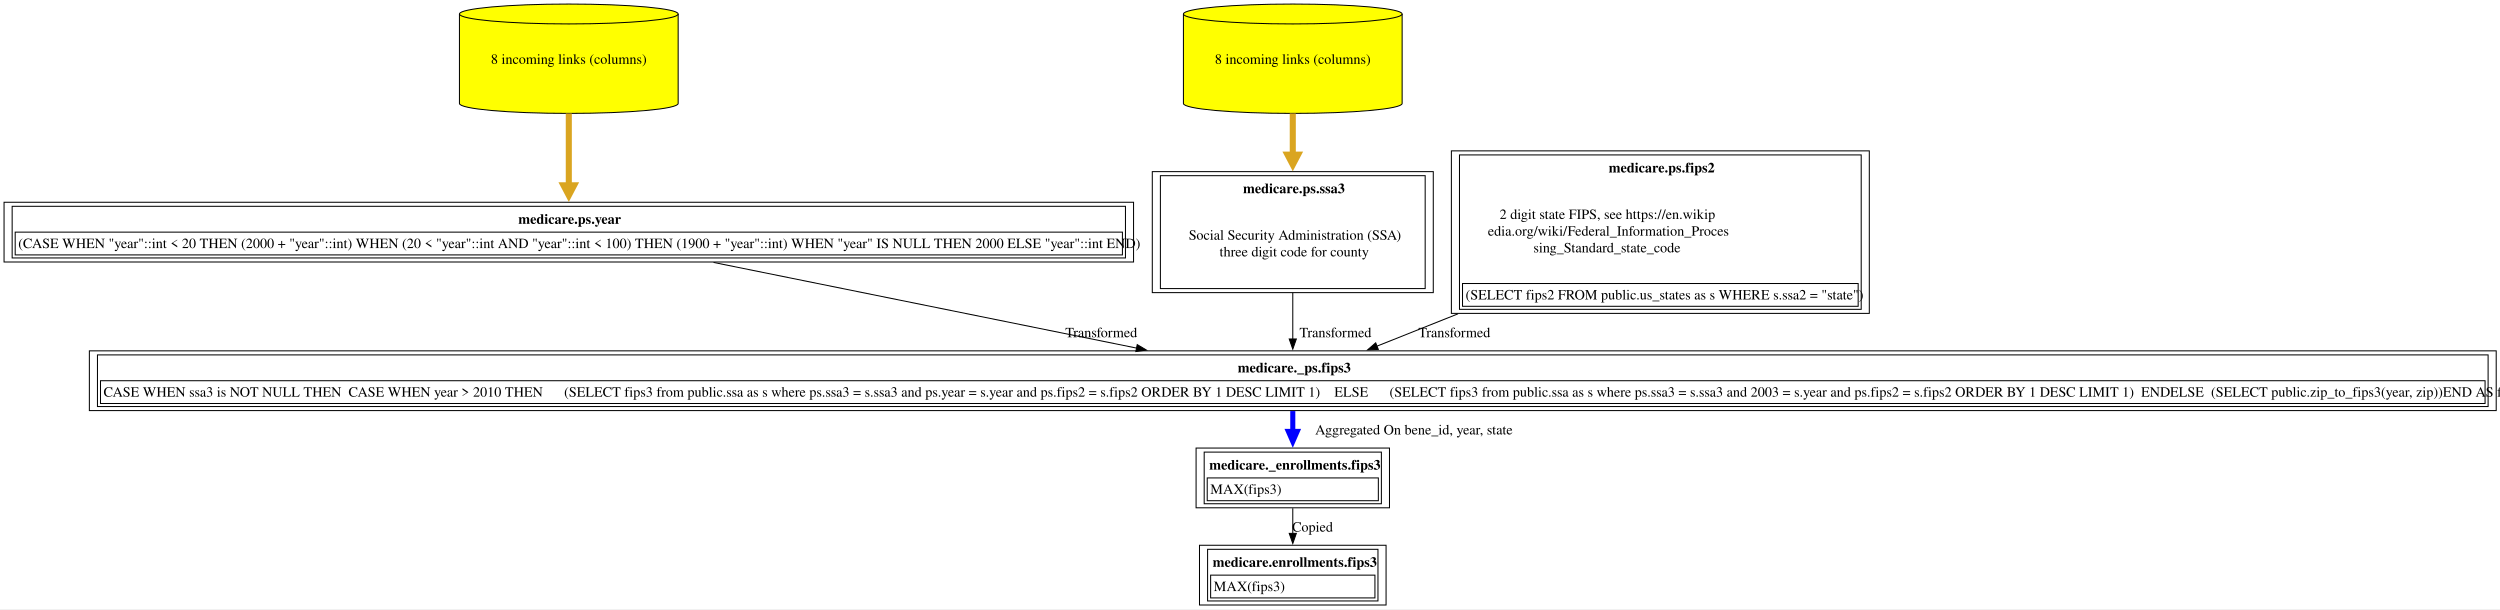
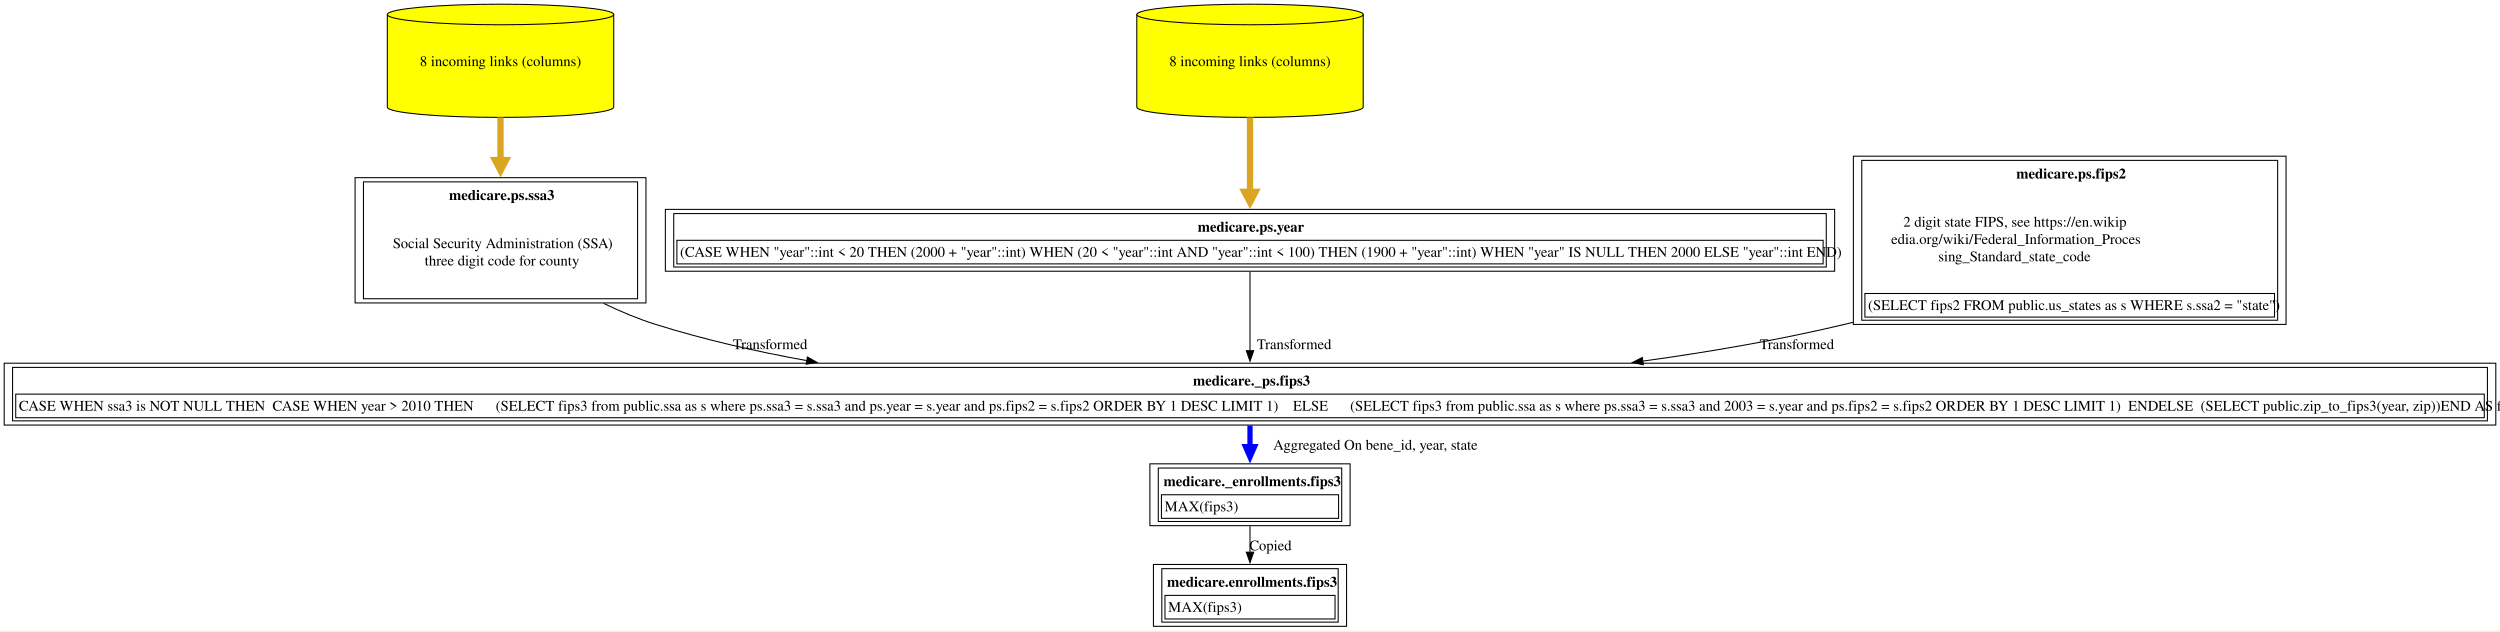
- <svg xmlns="http://www.w3.org/2000/svg" xmlns:xlink="http://www.w3.org/1999/xlink" width="2469pt" height="602pt" viewBox="0.00 0.00 2469.00 602.00">
+ <svg xmlns="http://www.w3.org/2000/svg" xmlns:xlink="http://www.w3.org/1999/xlink" width="2385pt" height="602pt" viewBox="0.00 0.00 2385.00 602.00">
  <g id="graph0" class="graph" transform="scale(1 1) rotate(0) translate(4 597.5)">
-     <polygon fill="white" stroke="none" points="-4,4 -4,-597.5 2465.25,-597.5 2465.25,4 -4,4" />
+     <polygon fill="white" stroke="none" points="-4,4 -4,-597.5 2381,-597.5 2381,4 -4,4" />
    <g id="node1" class="node">
      <g id="a_node1">
        <a xlink:href="../medicare.enrollments/fips3.html" xlink:title="&lt;TABLE&gt;" target="_blank">
-           <polygon fill="none" stroke="black" points="1364.88,-59 1180.62,-59 1180.62,0 1364.88,0 1364.88,-59" />
-           <text xml:space="preserve" text-anchor="start" x="1193.62" y="-37.7" font-family="Times,serif" font-weight="bold" font-size="14.00">medicare.enrollments.fips3</text>
-           <polygon fill="none" stroke="black" points="1191.62,-7 1191.62,-29.5 1353.88,-29.5 1353.88,-7 1191.62,-7" />
-           <text xml:space="preserve" text-anchor="start" x="1194.62" y="-13.75" font-family="Times,serif" font-size="14.00">MAX(fips3)</text>
-           <polygon fill="none" stroke="black" points="1188.62,-4 1188.62,-55 1356.88,-55 1356.88,-4 1188.62,-4" />
+           <polygon fill="none" stroke="black" points="1280.62,-59 1096.38,-59 1096.38,0 1280.62,0 1280.62,-59" />
+           <text xml:space="preserve" text-anchor="start" x="1109.38" y="-37.7" font-family="Times,serif" font-weight="bold" font-size="14.00">medicare.enrollments.fips3</text>
+           <polygon fill="none" stroke="black" points="1107.38,-7 1107.38,-29.5 1269.62,-29.5 1269.62,-7 1107.38,-7" />
+           <text xml:space="preserve" text-anchor="start" x="1110.38" y="-13.75" font-family="Times,serif" font-size="14.00">MAX(fips3)</text>
+           <polygon fill="none" stroke="black" points="1104.38,-4 1104.38,-55 1272.62,-55 1272.62,-4 1104.38,-4" />
        </a>
      </g>
    </g>
    <g id="node2" class="node">
      <g id="a_node2">
        <a xlink:href="../medicare._enrollments/fips3.html" xlink:title="&lt;TABLE&gt;" target="_blank">
-           <polygon fill="none" stroke="black" points="1368.25,-155 1177.25,-155 1177.25,-96 1368.25,-96 1368.25,-155" />
-           <text xml:space="preserve" text-anchor="start" x="1190.25" y="-133.7" font-family="Times,serif" font-weight="bold" font-size="14.00">medicare._enrollments.fips3</text>
-           <polygon fill="none" stroke="black" points="1188.25,-103 1188.25,-125.5 1357.25,-125.5 1357.25,-103 1188.25,-103" />
-           <text xml:space="preserve" text-anchor="start" x="1191.25" y="-109.75" font-family="Times,serif" font-size="14.00">MAX(fips3)</text>
-           <polygon fill="none" stroke="black" points="1185.25,-100 1185.25,-151 1360.25,-151 1360.25,-100 1185.25,-100" />
+           <polygon fill="none" stroke="black" points="1284,-155 1093,-155 1093,-96 1284,-96 1284,-155" />
+           <text xml:space="preserve" text-anchor="start" x="1106" y="-133.7" font-family="Times,serif" font-weight="bold" font-size="14.00">medicare._enrollments.fips3</text>
+           <polygon fill="none" stroke="black" points="1104,-103 1104,-125.5 1273,-125.5 1273,-103 1104,-103" />
+           <text xml:space="preserve" text-anchor="start" x="1107" y="-109.75" font-family="Times,serif" font-size="14.00">MAX(fips3)</text>
+           <polygon fill="none" stroke="black" points="1101,-100 1101,-151 1276,-151 1276,-100 1101,-100" />
        </a>
      </g>
    </g>
    <g id="edge1" class="edge">
-       <path fill="none" stroke="black" d="M1272.75,-95.53C1272.75,-87.68 1272.75,-79.05 1272.75,-70.7" />
-       <polygon fill="black" stroke="black" points="1276.25,-70.73 1272.75,-60.73 1269.25,-70.73 1276.25,-70.73" />
-       <text xml:space="preserve" text-anchor="middle" x="1292.25" y="-72.45" font-family="Times,serif" font-size="14.00">Copied</text>
+       <path fill="none" stroke="black" d="M1188.5,-95.53C1188.5,-87.68 1188.5,-79.05 1188.5,-70.7" />
+       <polygon fill="black" stroke="black" points="1192,-70.73 1188.5,-60.73 1185,-70.73 1192,-70.73" />
+       <text xml:space="preserve" text-anchor="middle" x="1208" y="-72.45" font-family="Times,serif" font-size="14.00">Copied</text>
    </g>
    <g id="node3" class="node">
      <g id="a_node3">
        <a xlink:href="../medicare._ps/fips3.html" xlink:title="&lt;TABLE&gt;" target="_blank">
-           <polygon fill="none" stroke="black" points="2461.25,-251 84.25,-251 84.25,-192 2461.25,-192 2461.25,-251" />
-           <text xml:space="preserve" text-anchor="start" x="1218.38" y="-229.7" font-family="Times,serif" font-weight="bold" font-size="14.00">medicare._ps.fips3</text>
-           <polygon fill="none" stroke="black" points="95.25,-199 95.25,-221.5 2450.25,-221.5 2450.25,-199 95.25,-199" />
-           <text xml:space="preserve" text-anchor="start" x="98.25" y="-205.75" font-family="Times,serif" font-size="14.00">CASE WHEN ssa3 is NOT NULL THEN  CASE WHEN year &gt; 2010 THEN      (SELECT fips3 from public.ssa as s where ps.ssa3 = s.ssa3 and ps.year = s.year and ps.fips2 = s.fips2 ORDER BY 1 DESC LIMIT 1)    ELSE      (SELECT fips3 from public.ssa as s where ps.ssa3 = s.ssa3 and 2003 = s.year and ps.fips2 = s.fips2 ORDER BY 1 DESC LIMIT 1)  ENDELSE  (SELECT public.zip_to_fips3(year, zip))END AS fips3</text>
-           <polygon fill="none" stroke="black" points="92.25,-196 92.25,-247 2453.25,-247 2453.25,-196 92.25,-196" />
+           <polygon fill="none" stroke="black" points="2377,-251 0,-251 0,-192 2377,-192 2377,-251" />
+           <text xml:space="preserve" text-anchor="start" x="1134.12" y="-229.7" font-family="Times,serif" font-weight="bold" font-size="14.00">medicare._ps.fips3</text>
+           <polygon fill="none" stroke="black" points="11,-199 11,-221.5 2366,-221.5 2366,-199 11,-199" />
+           <text xml:space="preserve" text-anchor="start" x="14" y="-205.75" font-family="Times,serif" font-size="14.00">CASE WHEN ssa3 is NOT NULL THEN  CASE WHEN year &gt; 2010 THEN      (SELECT fips3 from public.ssa as s where ps.ssa3 = s.ssa3 and ps.year = s.year and ps.fips2 = s.fips2 ORDER BY 1 DESC LIMIT 1)    ELSE      (SELECT fips3 from public.ssa as s where ps.ssa3 = s.ssa3 and 2003 = s.year and ps.fips2 = s.fips2 ORDER BY 1 DESC LIMIT 1)  ENDELSE  (SELECT public.zip_to_fips3(year, zip))END AS fips3</text>
+           <polygon fill="none" stroke="black" points="8,-196 8,-247 2369,-247 2369,-196 8,-196" />
        </a>
      </g>
    </g>
    <g id="edge2" class="edge">
-       <path fill="none" stroke="blue" stroke-width="5" d="M1272.75,-191.53C1272.75,-185.13 1272.75,-178.2 1272.75,-171.33" />
-       <polygon fill="blue" stroke="blue" stroke-width="5" points="1277.13,-171.45 1272.75,-161.45 1268.38,-171.45 1277.13,-171.45" />
-       <text xml:space="preserve" text-anchor="middle" x="1387.12" y="-168.45" font-family="Times,serif" font-size="14.00">	  Aggregated On bene_id, year, state</text>
+       <path fill="none" stroke="blue" stroke-width="5" d="M1188.5,-191.53C1188.5,-185.13 1188.5,-178.2 1188.5,-171.33" />
+       <polygon fill="blue" stroke="blue" stroke-width="5" points="1192.88,-171.45 1188.5,-161.45 1184.13,-171.45 1192.88,-171.45" />
+       <text xml:space="preserve" text-anchor="middle" x="1302.88" y="-168.45" font-family="Times,serif" font-size="14.00">	  Aggregated On bene_id, year, state</text>
    </g>
    <g id="node4" class="node">
      <g id="a_node4">
-         <a xlink:href="../medicare.ps/year.html" xlink:title="&lt;TABLE&gt;" target="_blank">
-           <polygon fill="none" stroke="black" points="1115.5,-397.75 0,-397.75 0,-338.75 1115.5,-338.75 1115.5,-397.75" />
-           <text xml:space="preserve" text-anchor="start" x="507.88" y="-376.45" font-family="Times,serif" font-weight="bold" font-size="14.00">medicare.ps.year</text>
-           <polygon fill="none" stroke="black" points="11,-345.75 11,-368.25 1104.5,-368.25 1104.5,-345.75 11,-345.75" />
-           <text xml:space="preserve" text-anchor="start" x="14" y="-352.5" font-family="Times,serif" font-size="14.00">(CASE WHEN "year"::int &lt; 20 THEN (2000 + "year"::int) WHEN (20 &lt; "year"::int AND "year"::int &lt; 100) THEN (1900 + "year"::int) WHEN "year" IS NULL THEN 2000 ELSE "year"::int END)</text>
-           <polygon fill="none" stroke="black" points="8,-342.75 8,-393.75 1107.5,-393.75 1107.5,-342.75 8,-342.75" />
+         <a xlink:href="../medicare.ps/ssa3.html" xlink:title="&lt;TABLE&gt;" target="_blank">
+           <polygon fill="none" stroke="black" points="612.25,-428 334.75,-428 334.75,-308.5 612.25,-308.5 612.25,-428" />
+           <text xml:space="preserve" text-anchor="start" x="424.38" y="-406.7" font-family="Times,serif" font-weight="bold" font-size="14.00">medicare.ps.ssa3</text>
+           <text xml:space="preserve" text-anchor="start" x="370.75" y="-360.75" font-family="Times,serif" font-size="14.00">Social Security Administration (SSA)</text>
+           <text xml:space="preserve" text-anchor="start" x="401.12" y="-344.25" font-family="Times,serif" font-size="14.00">three digit code for county</text>
+           <polygon fill="none" stroke="black" points="342.75,-312.5 342.75,-424 604.25,-424 604.25,-312.5 342.75,-312.5" />
        </a>
      </g>
    </g>
    <g id="edge3" class="edge">
-       <path fill="none" stroke="black" d="M700.72,-338.31C821.67,-313.82 994.61,-278.81 1118.63,-253.7" />
-       <polygon fill="black" stroke="black" points="1119.13,-257.17 1128.24,-251.76 1117.74,-250.31 1119.13,-257.17" />
-       <text xml:space="preserve" text-anchor="middle" x="1080.1" y="-264.45" font-family="Times,serif" font-size="14.00">  Transformed</text>
+       <path fill="none" stroke="black" d="M571.98,-308.01C588.1,-300.23 604.95,-293.18 621.5,-288 667.55,-273.59 716.59,-262.29 765.83,-253.44" />
+       <polygon fill="black" stroke="black" points="766.27,-256.92 775.51,-251.74 765.05,-250.02 766.27,-256.92" />
+       <text xml:space="preserve" text-anchor="middle" x="727.21" y="-264.45" font-family="Times,serif" font-size="14.00">  Transformed</text>
    </g>
    <g id="node5" class="node">
      <g id="a_node5">
-         <a xlink:href="../medicare.ps/year.html" xlink:title="8 incoming links (columns)" target="_blank">
-           <path fill="yellow" stroke="black" d="M665.75,-583.68C665.75,-589.1 617.34,-593.5 557.75,-593.5 498.16,-593.5 449.75,-589.1 449.75,-583.68 449.75,-583.68 449.75,-495.32 449.75,-495.32 449.75,-489.9 498.16,-485.5 557.75,-485.5 617.34,-485.5 665.75,-489.9 665.75,-495.32 665.75,-495.32 665.75,-583.68 665.75,-583.68" />
-           <path fill="none" stroke="black" d="M665.75,-583.68C665.75,-578.26 617.34,-573.86 557.75,-573.86 498.16,-573.86 449.75,-578.26 449.75,-583.68" />
-           <text xml:space="preserve" text-anchor="middle" x="557.75" y="-534.45" font-family="Times,serif" font-size="14.00">8 incoming links (columns)</text>
+         <a xlink:href="../medicare.ps/ssa3.html" xlink:title="8 incoming links (columns)" target="_blank">
+           <path fill="yellow" stroke="black" d="M581.5,-583.68C581.5,-589.1 533.09,-593.5 473.5,-593.5 413.91,-593.5 365.5,-589.1 365.5,-583.68 365.5,-583.68 365.5,-495.32 365.5,-495.32 365.5,-489.9 413.91,-485.5 473.5,-485.5 533.09,-485.5 581.5,-489.9 581.5,-495.32 581.5,-495.32 581.5,-583.68 581.5,-583.68" />
+           <path fill="none" stroke="black" d="M581.5,-583.68C581.5,-578.26 533.09,-573.86 473.5,-573.86 413.91,-573.86 365.5,-578.26 365.5,-583.68" />
+           <text xml:space="preserve" text-anchor="middle" x="473.5" y="-534.45" font-family="Times,serif" font-size="14.00">8 incoming links (columns)</text>
        </a>
      </g>
    </g>
    <g id="edge4" class="edge">
-       <path fill="none" stroke="goldenrod" stroke-width="6" d="M557.75,-485.41C557.75,-462.62 557.75,-436.26 557.75,-414.42" />
-       <polygon fill="goldenrod" stroke="goldenrod" stroke-width="6" points="563,-414.48 557.75,-404.48 552.5,-414.48 563,-414.48" />
+       <path fill="none" stroke="goldenrod" stroke-width="6" d="M473.5,-485.41C473.5,-472.38 473.5,-458.19 473.5,-444.34" />
+       <polygon fill="goldenrod" stroke="goldenrod" stroke-width="6" points="478.75,-444.79 473.5,-434.79 468.25,-444.79 478.75,-444.79" />
    </g>
    <g id="node6" class="node">
      <g id="a_node6">
-         <a xlink:href="../medicare.ps/ssa3.html" xlink:title="&lt;TABLE&gt;" target="_blank">
-           <polygon fill="none" stroke="black" points="1411.5,-428 1134,-428 1134,-308.5 1411.5,-308.5 1411.5,-428" />
-           <text xml:space="preserve" text-anchor="start" x="1223.62" y="-406.7" font-family="Times,serif" font-weight="bold" font-size="14.00">medicare.ps.ssa3</text>
-           <text xml:space="preserve" text-anchor="start" x="1170" y="-360.75" font-family="Times,serif" font-size="14.00">Social Security Administration (SSA)</text>
-           <text xml:space="preserve" text-anchor="start" x="1200.38" y="-344.25" font-family="Times,serif" font-size="14.00">three digit code for county</text>
-           <polygon fill="none" stroke="black" points="1142,-312.5 1142,-424 1403.5,-424 1403.5,-312.5 1142,-312.5" />
+         <a xlink:href="../medicare.ps/year.html" xlink:title="&lt;TABLE&gt;" target="_blank">
+           <polygon fill="none" stroke="black" points="1746.25,-397.75 630.75,-397.75 630.75,-338.75 1746.25,-338.75 1746.25,-397.75" />
+           <text xml:space="preserve" text-anchor="start" x="1138.62" y="-376.45" font-family="Times,serif" font-weight="bold" font-size="14.00">medicare.ps.year</text>
+           <polygon fill="none" stroke="black" points="641.75,-345.75 641.75,-368.25 1735.25,-368.25 1735.25,-345.75 641.75,-345.75" />
+           <text xml:space="preserve" text-anchor="start" x="644.75" y="-352.5" font-family="Times,serif" font-size="14.00">(CASE WHEN "year"::int &lt; 20 THEN (2000 + "year"::int) WHEN (20 &lt; "year"::int AND "year"::int &lt; 100) THEN (1900 + "year"::int) WHEN "year" IS NULL THEN 2000 ELSE "year"::int END)</text>
+           <polygon fill="none" stroke="black" points="638.75,-342.75 638.75,-393.75 1738.25,-393.75 1738.25,-342.75 638.75,-342.75" />
        </a>
      </g>
    </g>
    <g id="edge5" class="edge">
-       <path fill="none" stroke="black" d="M1272.75,-308.37C1272.75,-292.97 1272.75,-276.71 1272.75,-262.54" />
-       <polygon fill="black" stroke="black" points="1276.25,-262.7 1272.75,-252.7 1269.25,-262.7 1276.25,-262.7" />
-       <text xml:space="preserve" text-anchor="middle" x="1311.38" y="-264.45" font-family="Times,serif" font-size="14.00">  Transformed</text>
+       <path fill="none" stroke="black" d="M1188.5,-338.31C1188.5,-316.61 1188.5,-286.65 1188.5,-262.64" />
+       <polygon fill="black" stroke="black" points="1192,-262.91 1188.5,-252.91 1185,-262.91 1192,-262.91" />
+       <text xml:space="preserve" text-anchor="middle" x="1227.12" y="-264.45" font-family="Times,serif" font-size="14.00">  Transformed</text>
    </g>
    <g id="node7" class="node">
      <g id="a_node7">
-         <a xlink:href="../medicare.ps/ssa3.html" xlink:title="8 incoming links (columns)" target="_blank">
-           <path fill="yellow" stroke="black" d="M1380.75,-583.68C1380.75,-589.1 1332.34,-593.5 1272.75,-593.5 1213.16,-593.5 1164.75,-589.1 1164.75,-583.68 1164.75,-583.68 1164.75,-495.32 1164.75,-495.32 1164.75,-489.9 1213.16,-485.5 1272.75,-485.5 1332.34,-485.5 1380.75,-489.9 1380.75,-495.32 1380.75,-495.32 1380.75,-583.68 1380.75,-583.68" />
-           <path fill="none" stroke="black" d="M1380.75,-583.68C1380.75,-578.26 1332.34,-573.86 1272.75,-573.86 1213.16,-573.86 1164.75,-578.26 1164.75,-583.68" />
-           <text xml:space="preserve" text-anchor="middle" x="1272.75" y="-534.45" font-family="Times,serif" font-size="14.00">8 incoming links (columns)</text>
+         <a xlink:href="../medicare.ps/year.html" xlink:title="8 incoming links (columns)" target="_blank">
+           <path fill="yellow" stroke="black" d="M1296.5,-583.68C1296.5,-589.1 1248.09,-593.5 1188.5,-593.5 1128.91,-593.5 1080.5,-589.1 1080.5,-583.68 1080.5,-583.68 1080.5,-495.32 1080.5,-495.32 1080.5,-489.9 1128.91,-485.5 1188.5,-485.5 1248.09,-485.5 1296.5,-489.9 1296.5,-495.32 1296.5,-495.32 1296.5,-583.68 1296.5,-583.68" />
+           <path fill="none" stroke="black" d="M1296.5,-583.68C1296.5,-578.26 1248.09,-573.86 1188.5,-573.86 1128.91,-573.86 1080.5,-578.26 1080.5,-583.68" />
+           <text xml:space="preserve" text-anchor="middle" x="1188.5" y="-534.45" font-family="Times,serif" font-size="14.00">8 incoming links (columns)</text>
        </a>
      </g>
    </g>
    <g id="edge6" class="edge">
-       <path fill="none" stroke="goldenrod" stroke-width="6" d="M1272.75,-485.41C1272.75,-472.38 1272.75,-458.19 1272.75,-444.34" />
-       <polygon fill="goldenrod" stroke="goldenrod" stroke-width="6" points="1278,-444.79 1272.75,-434.79 1267.5,-444.79 1278,-444.79" />
+       <path fill="none" stroke="goldenrod" stroke-width="6" d="M1188.5,-485.41C1188.5,-462.62 1188.5,-436.26 1188.5,-414.42" />
+       <polygon fill="goldenrod" stroke="goldenrod" stroke-width="6" points="1193.75,-414.48 1188.5,-404.48 1183.25,-414.48 1193.75,-414.48" />
    </g>
    <g id="node8" class="node">
      <g id="a_node8">
        <a xlink:href="../medicare.ps/fips2.html" xlink:title="&lt;TABLE&gt;" target="_blank">
-           <polygon fill="none" stroke="black" points="1842.12,-448.5 1429.38,-448.5 1429.38,-288 1842.12,-288 1842.12,-448.5" />
-           <text xml:space="preserve" text-anchor="start" x="1584.75" y="-427.2" font-family="Times,serif" font-weight="bold" font-size="14.00">medicare.ps.fips2</text>
-           <text xml:space="preserve" text-anchor="start" x="1477" y="-381.25" font-family="Times,serif" font-size="14.00">2 digit state FIPS, see https://en.wikip</text>
-           <text xml:space="preserve" text-anchor="start" x="1465.38" y="-364.75" font-family="Times,serif" font-size="14.00">edia.org/wiki/Federal_Information_Proces</text>
-           <text xml:space="preserve" text-anchor="start" x="1510.38" y="-348.25" font-family="Times,serif" font-size="14.00">sing_Standard_state_code</text>
-           <polygon fill="none" stroke="black" points="1440.38,-295 1440.38,-317.5 1831.12,-317.5 1831.12,-295 1440.38,-295" />
-           <text xml:space="preserve" text-anchor="start" x="1443.38" y="-301.75" font-family="Times,serif" font-size="14.00">(SELECT fips2 FROM public.us_states as s WHERE s.ssa2 = "state")</text>
-           <polygon fill="none" stroke="black" points="1437.38,-292 1437.38,-444.5 1834.12,-444.5 1834.12,-292 1437.38,-292" />
+           <polygon fill="none" stroke="black" points="2176.88,-448.5 1764.12,-448.5 1764.12,-288 2176.88,-288 2176.88,-448.5" />
+           <text xml:space="preserve" text-anchor="start" x="1919.5" y="-427.2" font-family="Times,serif" font-weight="bold" font-size="14.00">medicare.ps.fips2</text>
+           <text xml:space="preserve" text-anchor="start" x="1811.75" y="-381.25" font-family="Times,serif" font-size="14.00">2 digit state FIPS, see https://en.wikip</text>
+           <text xml:space="preserve" text-anchor="start" x="1800.12" y="-364.75" font-family="Times,serif" font-size="14.00">edia.org/wiki/Federal_Information_Proces</text>
+           <text xml:space="preserve" text-anchor="start" x="1845.12" y="-348.25" font-family="Times,serif" font-size="14.00">sing_Standard_state_code</text>
+           <polygon fill="none" stroke="black" points="1775.12,-295 1775.12,-317.5 2165.88,-317.5 2165.88,-295 1775.12,-295" />
+           <text xml:space="preserve" text-anchor="start" x="1778.12" y="-301.75" font-family="Times,serif" font-size="14.00">(SELECT fips2 FROM public.us_states as s WHERE s.ssa2 = "state")</text>
+           <polygon fill="none" stroke="black" points="1772.12,-292 1772.12,-444.5 2168.88,-444.5 2168.88,-292 1772.12,-292" />
        </a>
      </g>
    </g>
    <g id="edge7" class="edge">
-       <path fill="none" stroke="black" d="M1435.93,-287.57C1407.69,-276.31 1380.05,-265.29 1355.78,-255.61" />
-       <polygon fill="black" stroke="black" points="1357.23,-252.42 1346.64,-251.97 1354.64,-258.92 1357.23,-252.42" />
-       <text xml:space="preserve" text-anchor="middle" x="1428.79" y="-264.45" font-family="Times,serif" font-size="14.00">  Transformed</text>
+       <path fill="none" stroke="black" d="M1763.66,-290.01C1760.93,-289.32 1758.21,-288.65 1755.5,-288 1693.88,-273.31 1627.68,-261.87 1563.03,-252.97" />
+       <polygon fill="black" stroke="black" points="1563.7,-249.53 1553.32,-251.66 1562.76,-256.47 1563.7,-249.53" />
+       <text xml:space="preserve" text-anchor="middle" x="1706.68" y="-264.45" font-family="Times,serif" font-size="14.00">  Transformed</text>
    </g>
  </g>
</svg>
